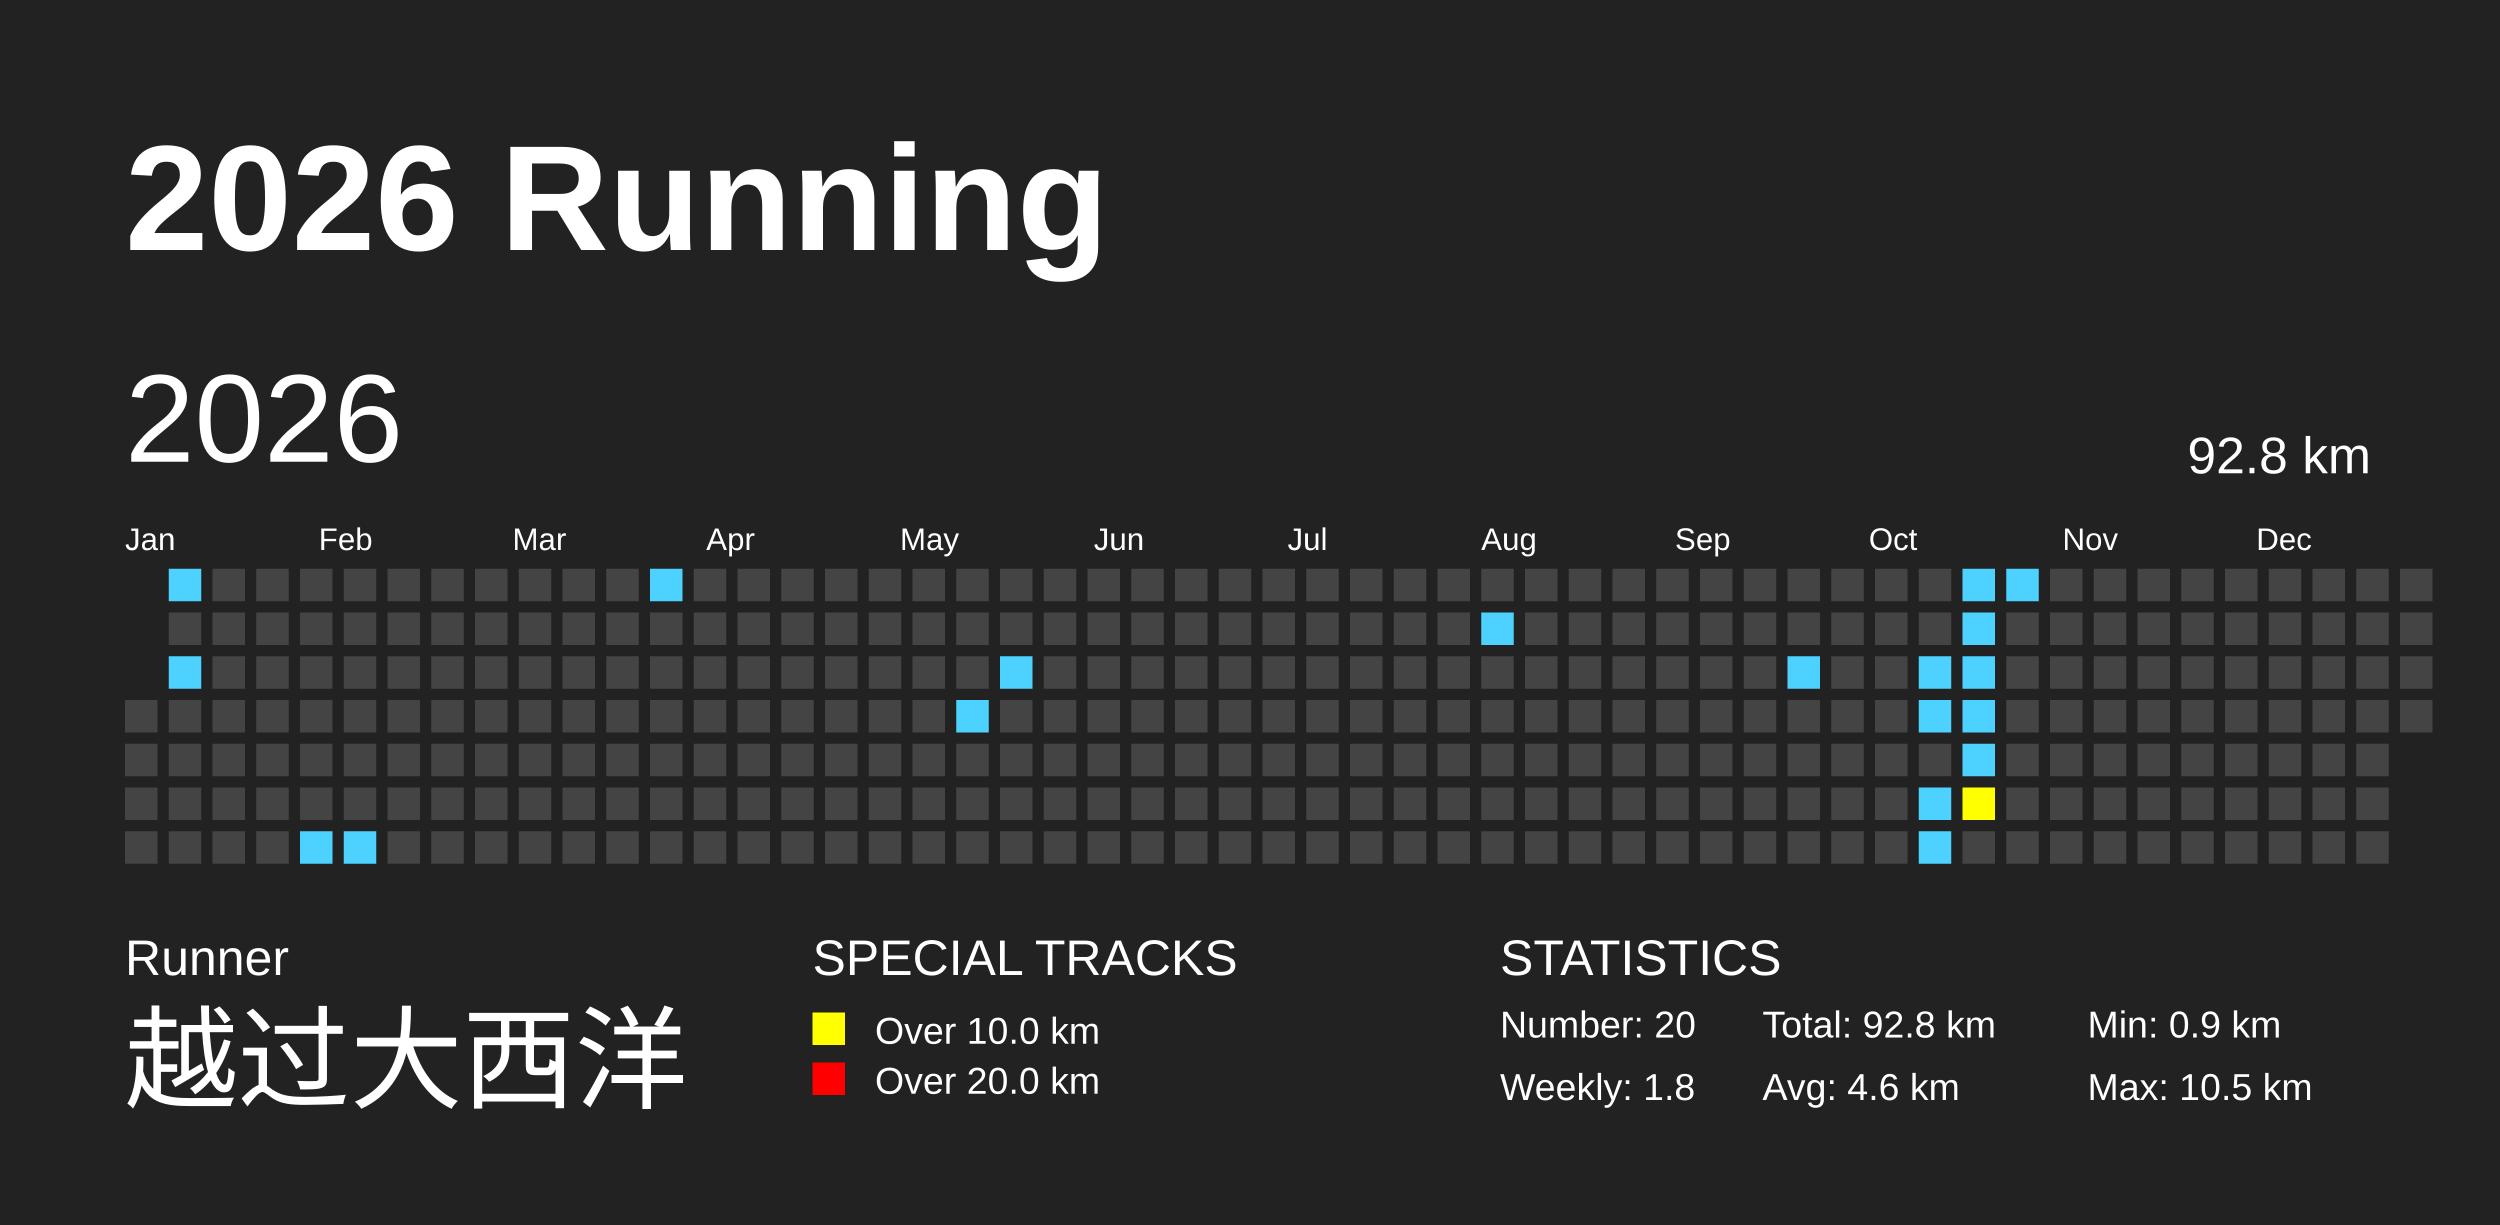
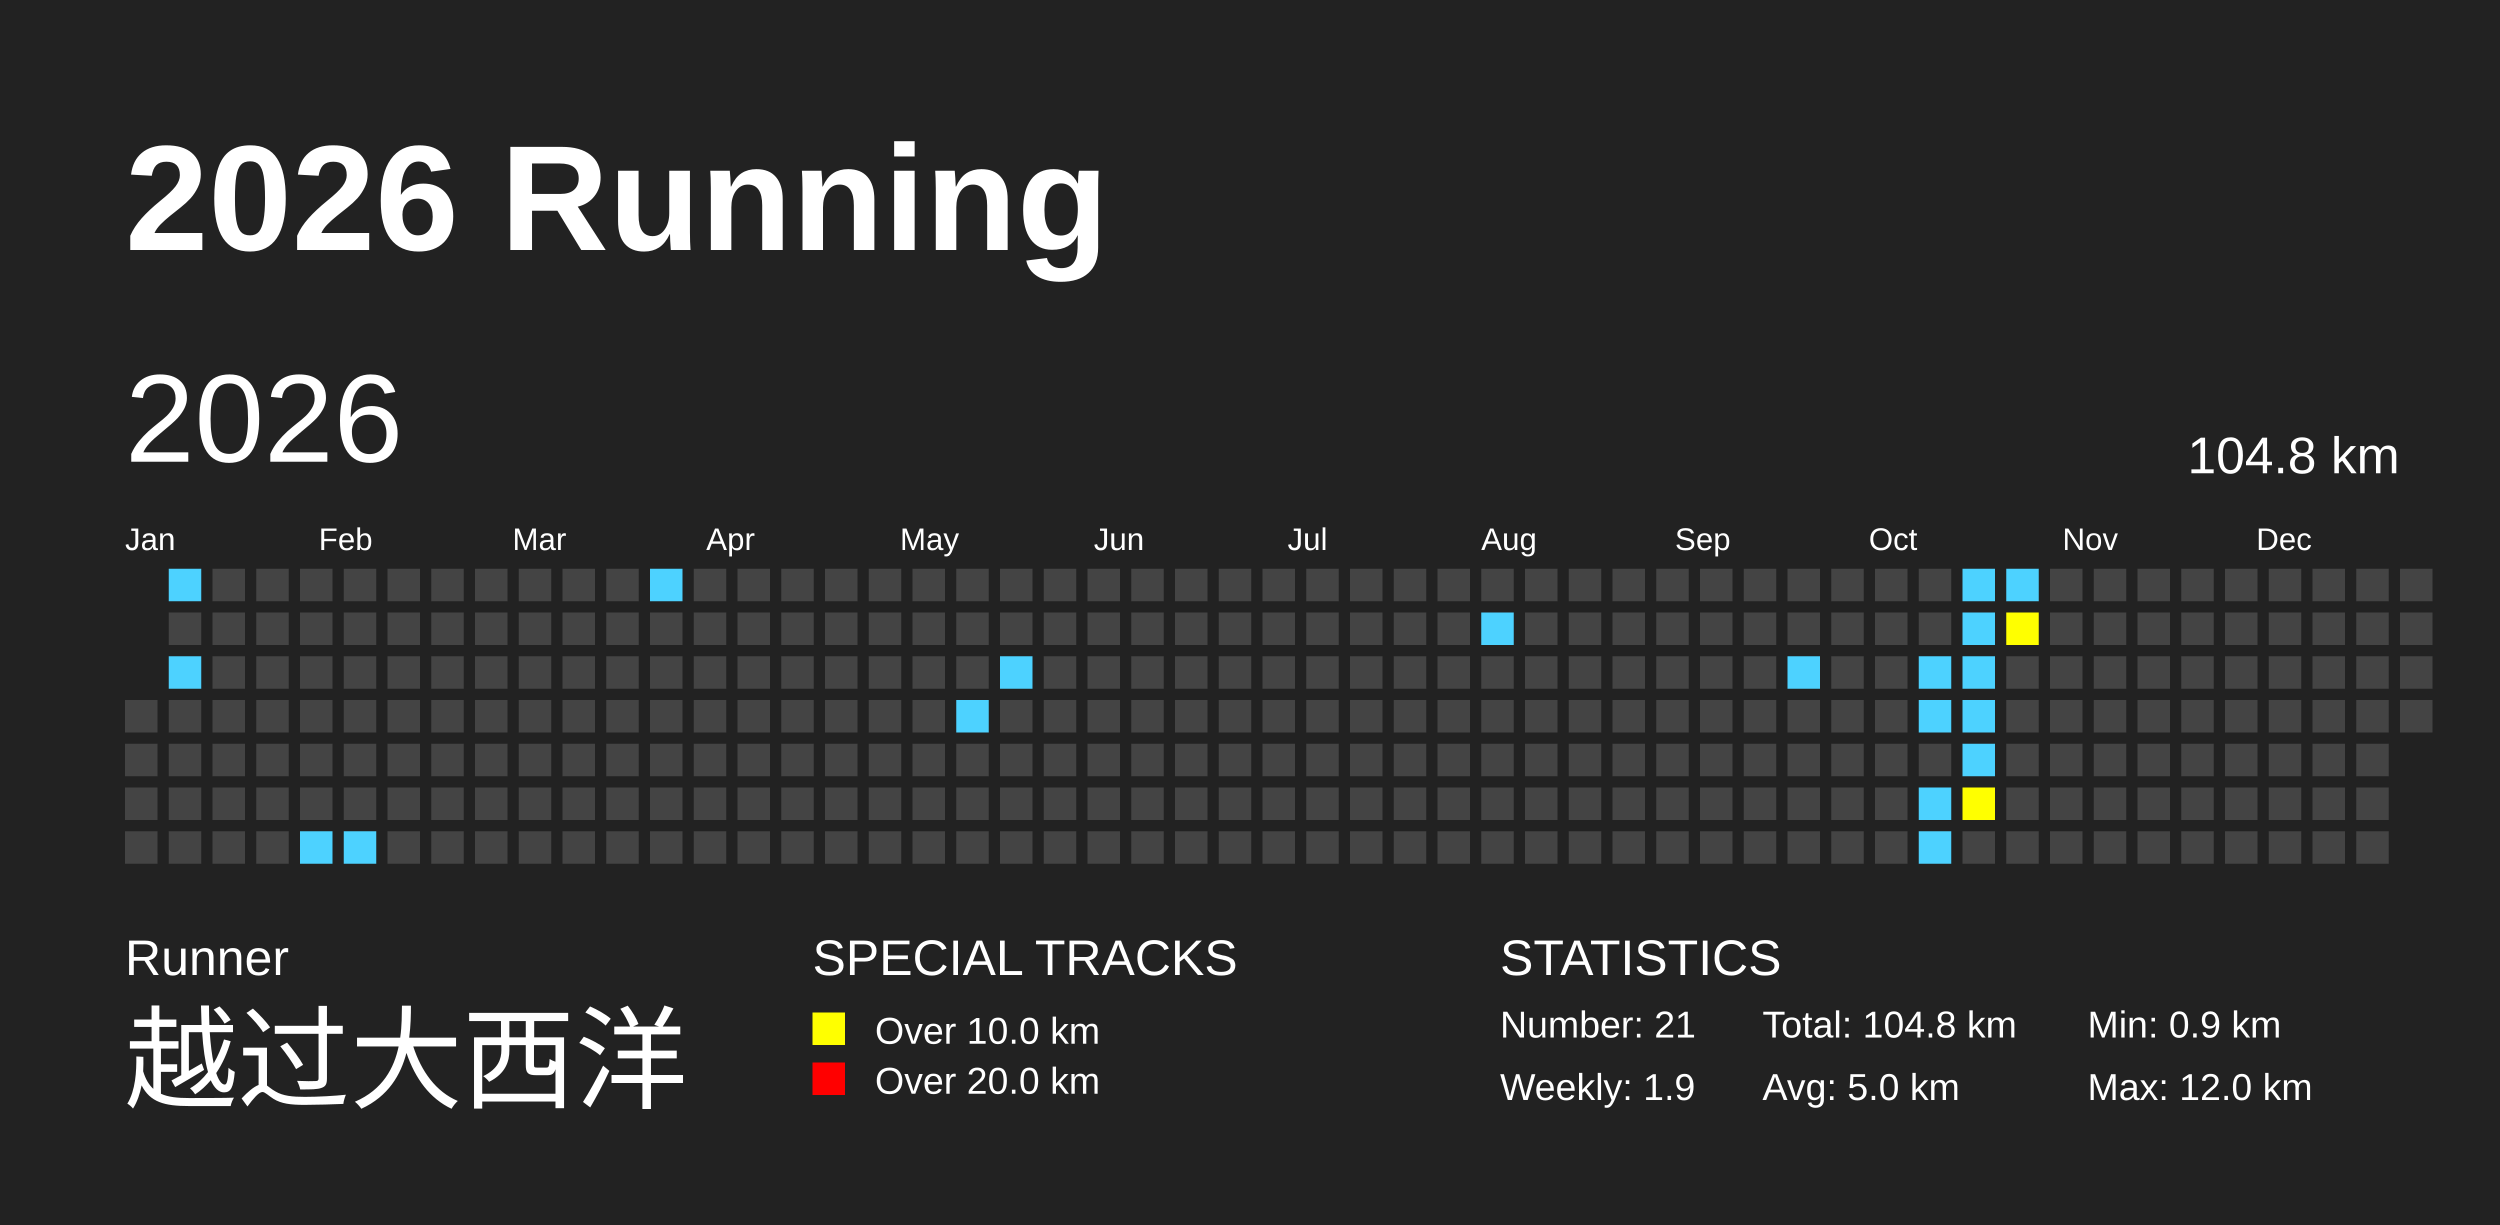
<svg xmlns="http://www.w3.org/2000/svg" baseProfile="full" height="98mm" version="1.1" viewBox="0,0,200,98" width="200mm">
  <defs>
    <pattern height="2" id="indoor-stripe" patternUnits="userSpaceOnUse" width="2">
      <line stroke="white" stroke-opacity="0.45" stroke-width="0.5" x1="0" x2="2" y1="2" y2="0" />
    </pattern>
  </defs>
  <rect fill="#222222" height="98" width="200" x="0" y="0" />
  <text fill="#FFFFFF" style="font-size:12px; font-family:Arial; font-weight:bold;" x="10" y="20">2026 Running</text>
  <text fill="#FFFFFF" style="font-size:4px; font-family:Arial" x="10" y="78">Runner</text>
  <text fill="#FFFFFF" style="font-size:9px; font-family:Arial" x="10" y="88">越过大西洋</text>
  <text fill="#FFFFFF" style="font-size:4px; font-family:Arial" x="65" y="78">SPECIAL TRACKS</text>
  <rect fill="yellow" height="2.6" width="2.6" x="65" y="81" />
  <text fill="#FFFFFF" style="font-size:3px; font-family:Arial" x="70" y="83.5">Over 10.0 km</text>
  <rect fill="red" height="2.6" width="2.6" x="65" y="85" />
  <text fill="#FFFFFF" style="font-size:3px; font-family:Arial" x="70" y="87.5">Over 20.0 km</text>
  <text fill="#FFFFFF" style="font-size:4px; font-family:Arial" x="120" y="78">STATISTICS</text>
-   <text fill="#FFFFFF" style="font-size:3px; font-family:Arial" x="120" y="83">Number: 20</text>
-   <text fill="#FFFFFF" style="font-size:3px; font-family:Arial" x="120" y="88">Weekly: 1.8</text>
-   <text fill="#FFFFFF" style="font-size:3px; font-family:Arial" x="141" y="83">Total: 92.8 km</text>
-   <text fill="#FFFFFF" style="font-size:3px; font-family:Arial" x="141" y="88">Avg: 4.6 km</text>
+   <text fill="#FFFFFF" style="font-size:3px; font-family:Arial" x="120" y="83">Number: 21</text>
+   <text fill="#FFFFFF" style="font-size:3px; font-family:Arial" x="120" y="88">Weekly: 1.9</text>
+   <text fill="#FFFFFF" style="font-size:3px; font-family:Arial" x="141" y="83">Total: 104.8 km</text>
+   <text fill="#FFFFFF" style="font-size:3px; font-family:Arial" x="141" y="88">Avg: 5.0 km</text>
  <text fill="#FFFFFF" style="font-size:3px; font-family:Arial" x="167" y="83">Min: 0.9 km</text>
-   <text fill="#FFFFFF" style="font-size:3px; font-family:Arial" x="167" y="88">Max: 10.5 km</text>
+   <text fill="#FFFFFF" style="font-size:3px; font-family:Arial" x="167" y="88">Max: 12.0 km</text>
  <text dominant-baseline="hanging" fill="#FFFFFF" style="font-size:10.0px; font-family:Arial;" x="10" y="30">2026</text>
-   <text dominant-baseline="hanging" fill="#FFFFFF" style="font-size:4.125px; font-family:Arial;" x="175" y="35">92.8 km</text>
+   <text dominant-baseline="hanging" fill="#FFFFFF" style="font-size:4.125px; font-family:Arial;" x="175" y="35">104.8 km</text>
  <text fill="#FFFFFF" style="font-size:2.5px; font-family:Arial" x="10.0" y="44">Jan</text>
  <text fill="#FFFFFF" style="font-size:2.5px; font-family:Arial" x="25.5" y="44">Feb</text>
  <text fill="#FFFFFF" style="font-size:2.5px; font-family:Arial" x="41.0" y="44">Mar</text>
  <text fill="#FFFFFF" style="font-size:2.5px; font-family:Arial" x="56.5" y="44">Apr</text>
  <text fill="#FFFFFF" style="font-size:2.5px; font-family:Arial" x="72.0" y="44">May</text>
  <text fill="#FFFFFF" style="font-size:2.5px; font-family:Arial" x="87.5" y="44">Jun</text>
  <text fill="#FFFFFF" style="font-size:2.5px; font-family:Arial" x="103.0" y="44">Jul</text>
  <text fill="#FFFFFF" style="font-size:2.5px; font-family:Arial" x="118.5" y="44">Aug</text>
  <text fill="#FFFFFF" style="font-size:2.5px; font-family:Arial" x="134.0" y="44">Sep</text>
  <text fill="#FFFFFF" style="font-size:2.5px; font-family:Arial" x="149.5" y="44">Oct</text>
  <text fill="#FFFFFF" style="font-size:2.5px; font-family:Arial" x="165.0" y="44">Nov</text>
  <text fill="#FFFFFF" style="font-size:2.5px; font-family:Arial" x="180.5" y="44">Dec</text>
  <rect fill="#444444" height="2.6" width="2.6" x="10.0" y="56.0" />
  <rect fill="#444444" height="2.6" width="2.6" x="10.0" y="59.5" />
  <rect fill="#444444" height="2.6" width="2.6" x="10.0" y="63.0" />
  <rect fill="#444444" height="2.6" width="2.6" x="10.0" y="66.5" />
  <rect fill="#4DD2FF" height="2.6" width="2.6" x="13.5" y="45.5" />
  <rect fill="#444444" height="2.6" width="2.6" x="13.5" y="49.0" />
  <rect fill="#4DD2FF" height="2.6" width="2.6" x="13.5" y="52.5" />
  <rect fill="#444444" height="2.6" width="2.6" x="13.5" y="56.0" />
  <rect fill="#444444" height="2.6" width="2.6" x="13.5" y="59.5" />
  <rect fill="#444444" height="2.6" width="2.6" x="13.5" y="63.0" />
  <rect fill="#444444" height="2.6" width="2.6" x="13.5" y="66.5" />
  <rect fill="#444444" height="2.6" width="2.6" x="17.0" y="45.5" />
  <rect fill="#444444" height="2.6" width="2.6" x="17.0" y="49.0" />
  <rect fill="#444444" height="2.6" width="2.6" x="17.0" y="52.5" />
  <rect fill="#444444" height="2.6" width="2.6" x="17.0" y="56.0" />
  <rect fill="#444444" height="2.6" width="2.6" x="17.0" y="59.5" />
  <rect fill="#444444" height="2.6" width="2.6" x="17.0" y="63.0" />
  <rect fill="#444444" height="2.6" width="2.6" x="17.0" y="66.5" />
  <rect fill="#444444" height="2.6" width="2.6" x="20.5" y="45.5" />
  <rect fill="#444444" height="2.6" width="2.6" x="20.5" y="49.0" />
  <rect fill="#444444" height="2.6" width="2.6" x="20.5" y="52.5" />
  <rect fill="#444444" height="2.6" width="2.6" x="20.5" y="56.0" />
  <rect fill="#444444" height="2.6" width="2.6" x="20.5" y="59.5" />
  <rect fill="#444444" height="2.6" width="2.6" x="20.5" y="63.0" />
  <rect fill="#444444" height="2.6" width="2.6" x="20.5" y="66.5" />
  <rect fill="#444444" height="2.6" width="2.6" x="24.0" y="45.5" />
  <rect fill="#444444" height="2.6" width="2.6" x="24.0" y="49.0" />
  <rect fill="#444444" height="2.6" width="2.6" x="24.0" y="52.5" />
  <rect fill="#444444" height="2.6" width="2.6" x="24.0" y="56.0" />
  <rect fill="#444444" height="2.6" width="2.6" x="24.0" y="59.5" />
  <rect fill="#444444" height="2.6" width="2.6" x="24.0" y="63.0" />
  <rect fill="#4DD2FF" height="2.6" width="2.6" x="24.0" y="66.5" />
  <rect fill="#444444" height="2.6" width="2.6" x="27.5" y="45.5" />
  <rect fill="#444444" height="2.6" width="2.6" x="27.5" y="49.0" />
  <rect fill="#444444" height="2.6" width="2.6" x="27.5" y="52.5" />
  <rect fill="#444444" height="2.6" width="2.6" x="27.5" y="56.0" />
  <rect fill="#444444" height="2.6" width="2.6" x="27.5" y="59.5" />
  <rect fill="#444444" height="2.6" width="2.6" x="27.5" y="63.0" />
  <rect fill="#4DD2FF" height="2.6" width="2.6" x="27.5" y="66.5" />
  <rect fill="#444444" height="2.6" width="2.6" x="31.0" y="45.5" />
  <rect fill="#444444" height="2.6" width="2.6" x="31.0" y="49.0" />
  <rect fill="#444444" height="2.6" width="2.6" x="31.0" y="52.5" />
  <rect fill="#444444" height="2.6" width="2.6" x="31.0" y="56.0" />
  <rect fill="#444444" height="2.6" width="2.6" x="31.0" y="59.5" />
  <rect fill="#444444" height="2.6" width="2.6" x="31.0" y="63.0" />
  <rect fill="#444444" height="2.6" width="2.6" x="31.0" y="66.5" />
  <rect fill="#444444" height="2.6" width="2.6" x="34.5" y="45.5" />
  <rect fill="#444444" height="2.6" width="2.6" x="34.5" y="49.0" />
  <rect fill="#444444" height="2.6" width="2.6" x="34.5" y="52.5" />
  <rect fill="#444444" height="2.6" width="2.6" x="34.5" y="56.0" />
  <rect fill="#444444" height="2.6" width="2.6" x="34.5" y="59.5" />
  <rect fill="#444444" height="2.6" width="2.6" x="34.5" y="63.0" />
  <rect fill="#444444" height="2.6" width="2.6" x="34.5" y="66.5" />
  <rect fill="#444444" height="2.6" width="2.6" x="38.0" y="45.5" />
  <rect fill="#444444" height="2.6" width="2.6" x="38.0" y="49.0" />
  <rect fill="#444444" height="2.6" width="2.6" x="38.0" y="52.5" />
  <rect fill="#444444" height="2.6" width="2.6" x="38.0" y="56.0" />
  <rect fill="#444444" height="2.6" width="2.6" x="38.0" y="59.5" />
  <rect fill="#444444" height="2.6" width="2.6" x="38.0" y="63.0" />
  <rect fill="#444444" height="2.6" width="2.6" x="38.0" y="66.5" />
  <rect fill="#444444" height="2.6" width="2.6" x="41.5" y="45.5" />
  <rect fill="#444444" height="2.6" width="2.6" x="41.5" y="49.0" />
  <rect fill="#444444" height="2.6" width="2.6" x="41.5" y="52.5" />
  <rect fill="#444444" height="2.6" width="2.6" x="41.5" y="56.0" />
  <rect fill="#444444" height="2.6" width="2.6" x="41.5" y="59.5" />
  <rect fill="#444444" height="2.6" width="2.6" x="41.5" y="63.0" />
  <rect fill="#444444" height="2.6" width="2.6" x="41.5" y="66.5" />
  <rect fill="#444444" height="2.6" width="2.6" x="45.0" y="45.5" />
  <rect fill="#444444" height="2.6" width="2.6" x="45.0" y="49.0" />
  <rect fill="#444444" height="2.6" width="2.6" x="45.0" y="52.5" />
  <rect fill="#444444" height="2.6" width="2.6" x="45.0" y="56.0" />
  <rect fill="#444444" height="2.6" width="2.6" x="45.0" y="59.5" />
  <rect fill="#444444" height="2.6" width="2.6" x="45.0" y="63.0" />
  <rect fill="#444444" height="2.6" width="2.6" x="45.0" y="66.5" />
  <rect fill="#444444" height="2.6" width="2.6" x="48.5" y="45.5" />
  <rect fill="#444444" height="2.6" width="2.6" x="48.5" y="49.0" />
  <rect fill="#444444" height="2.6" width="2.6" x="48.5" y="52.5" />
  <rect fill="#444444" height="2.6" width="2.6" x="48.5" y="56.0" />
  <rect fill="#444444" height="2.6" width="2.6" x="48.5" y="59.5" />
  <rect fill="#444444" height="2.6" width="2.6" x="48.5" y="63.0" />
  <rect fill="#444444" height="2.6" width="2.6" x="48.5" y="66.5" />
  <rect fill="#4DD2FF" height="2.6" width="2.6" x="52.0" y="45.5" />
  <rect fill="#444444" height="2.6" width="2.6" x="52.0" y="49.0" />
  <rect fill="#444444" height="2.6" width="2.6" x="52.0" y="52.5" />
  <rect fill="#444444" height="2.6" width="2.6" x="52.0" y="56.0" />
  <rect fill="#444444" height="2.6" width="2.6" x="52.0" y="59.5" />
  <rect fill="#444444" height="2.6" width="2.6" x="52.0" y="63.0" />
  <rect fill="#444444" height="2.6" width="2.6" x="52.0" y="66.5" />
  <rect fill="#444444" height="2.6" width="2.6" x="55.5" y="45.5" />
  <rect fill="#444444" height="2.6" width="2.6" x="55.5" y="49.0" />
  <rect fill="#444444" height="2.6" width="2.6" x="55.5" y="52.5" />
  <rect fill="#444444" height="2.6" width="2.6" x="55.5" y="56.0" />
  <rect fill="#444444" height="2.6" width="2.6" x="55.5" y="59.5" />
  <rect fill="#444444" height="2.6" width="2.6" x="55.5" y="63.0" />
  <rect fill="#444444" height="2.6" width="2.6" x="55.5" y="66.5" />
  <rect fill="#444444" height="2.6" width="2.6" x="59.0" y="45.5" />
  <rect fill="#444444" height="2.6" width="2.6" x="59.0" y="49.0" />
  <rect fill="#444444" height="2.6" width="2.6" x="59.0" y="52.5" />
  <rect fill="#444444" height="2.6" width="2.6" x="59.0" y="56.0" />
  <rect fill="#444444" height="2.6" width="2.6" x="59.0" y="59.5" />
  <rect fill="#444444" height="2.6" width="2.6" x="59.0" y="63.0" />
  <rect fill="#444444" height="2.6" width="2.6" x="59.0" y="66.5" />
  <rect fill="#444444" height="2.6" width="2.6" x="62.5" y="45.5" />
  <rect fill="#444444" height="2.6" width="2.6" x="62.5" y="49.0" />
  <rect fill="#444444" height="2.6" width="2.6" x="62.5" y="52.5" />
  <rect fill="#444444" height="2.6" width="2.6" x="62.5" y="56.0" />
  <rect fill="#444444" height="2.6" width="2.6" x="62.5" y="59.5" />
  <rect fill="#444444" height="2.6" width="2.6" x="62.5" y="63.0" />
  <rect fill="#444444" height="2.6" width="2.6" x="62.5" y="66.5" />
  <rect fill="#444444" height="2.6" width="2.6" x="66.0" y="45.5" />
  <rect fill="#444444" height="2.6" width="2.6" x="66.0" y="49.0" />
  <rect fill="#444444" height="2.6" width="2.6" x="66.0" y="52.5" />
  <rect fill="#444444" height="2.6" width="2.6" x="66.0" y="56.0" />
  <rect fill="#444444" height="2.6" width="2.6" x="66.0" y="59.5" />
  <rect fill="#444444" height="2.6" width="2.6" x="66.0" y="63.0" />
  <rect fill="#444444" height="2.6" width="2.6" x="66.0" y="66.5" />
  <rect fill="#444444" height="2.6" width="2.6" x="69.5" y="45.5" />
  <rect fill="#444444" height="2.6" width="2.6" x="69.5" y="49.0" />
  <rect fill="#444444" height="2.6" width="2.6" x="69.5" y="52.5" />
  <rect fill="#444444" height="2.6" width="2.6" x="69.5" y="56.0" />
  <rect fill="#444444" height="2.6" width="2.6" x="69.5" y="59.5" />
  <rect fill="#444444" height="2.6" width="2.6" x="69.5" y="63.0" />
  <rect fill="#444444" height="2.6" width="2.6" x="69.5" y="66.5" />
  <rect fill="#444444" height="2.6" width="2.6" x="73.0" y="45.5" />
  <rect fill="#444444" height="2.6" width="2.6" x="73.0" y="49.0" />
  <rect fill="#444444" height="2.6" width="2.6" x="73.0" y="52.5" />
  <rect fill="#444444" height="2.6" width="2.6" x="73.0" y="56.0" />
  <rect fill="#444444" height="2.6" width="2.6" x="73.0" y="59.5" />
  <rect fill="#444444" height="2.6" width="2.6" x="73.0" y="63.0" />
  <rect fill="#444444" height="2.6" width="2.6" x="73.0" y="66.5" />
  <rect fill="#444444" height="2.6" width="2.6" x="76.5" y="45.5" />
  <rect fill="#444444" height="2.6" width="2.6" x="76.5" y="49.0" />
  <rect fill="#444444" height="2.6" width="2.6" x="76.5" y="52.5" />
  <rect fill="#4DD2FF" height="2.6" width="2.6" x="76.5" y="56.0" />
  <rect fill="#444444" height="2.6" width="2.6" x="76.5" y="59.5" />
  <rect fill="#444444" height="2.6" width="2.6" x="76.5" y="63.0" />
  <rect fill="#444444" height="2.6" width="2.6" x="76.5" y="66.5" />
  <rect fill="#444444" height="2.6" width="2.6" x="80.0" y="45.5" />
  <rect fill="#444444" height="2.6" width="2.6" x="80.0" y="49.0" />
  <rect fill="#4DD2FF" height="2.6" width="2.6" x="80.0" y="52.5" />
  <rect fill="#444444" height="2.6" width="2.6" x="80.0" y="56.0" />
  <rect fill="#444444" height="2.6" width="2.6" x="80.0" y="59.5" />
  <rect fill="#444444" height="2.6" width="2.6" x="80.0" y="63.0" />
  <rect fill="#444444" height="2.6" width="2.6" x="80.0" y="66.5" />
  <rect fill="#444444" height="2.6" width="2.6" x="83.5" y="45.5" />
  <rect fill="#444444" height="2.6" width="2.6" x="83.5" y="49.0" />
  <rect fill="#444444" height="2.6" width="2.6" x="83.5" y="52.5" />
  <rect fill="#444444" height="2.6" width="2.6" x="83.5" y="56.0" />
  <rect fill="#444444" height="2.6" width="2.6" x="83.5" y="59.5" />
  <rect fill="#444444" height="2.6" width="2.6" x="83.5" y="63.0" />
  <rect fill="#444444" height="2.6" width="2.6" x="83.5" y="66.5" />
  <rect fill="#444444" height="2.6" width="2.6" x="87.0" y="45.5" />
  <rect fill="#444444" height="2.6" width="2.6" x="87.0" y="49.0" />
  <rect fill="#444444" height="2.6" width="2.6" x="87.0" y="52.5" />
  <rect fill="#444444" height="2.6" width="2.6" x="87.0" y="56.0" />
  <rect fill="#444444" height="2.6" width="2.6" x="87.0" y="59.5" />
  <rect fill="#444444" height="2.6" width="2.6" x="87.0" y="63.0" />
  <rect fill="#444444" height="2.6" width="2.6" x="87.0" y="66.5" />
  <rect fill="#444444" height="2.6" width="2.6" x="90.5" y="45.5" />
  <rect fill="#444444" height="2.6" width="2.6" x="90.5" y="49.0" />
  <rect fill="#444444" height="2.6" width="2.6" x="90.5" y="52.5" />
  <rect fill="#444444" height="2.6" width="2.6" x="90.5" y="56.0" />
  <rect fill="#444444" height="2.6" width="2.6" x="90.5" y="59.5" />
  <rect fill="#444444" height="2.6" width="2.6" x="90.5" y="63.0" />
  <rect fill="#444444" height="2.6" width="2.6" x="90.5" y="66.5" />
  <rect fill="#444444" height="2.6" width="2.6" x="94.0" y="45.5" />
  <rect fill="#444444" height="2.6" width="2.6" x="94.0" y="49.0" />
  <rect fill="#444444" height="2.6" width="2.6" x="94.0" y="52.5" />
  <rect fill="#444444" height="2.6" width="2.6" x="94.0" y="56.0" />
  <rect fill="#444444" height="2.6" width="2.6" x="94.0" y="59.5" />
  <rect fill="#444444" height="2.6" width="2.6" x="94.0" y="63.0" />
  <rect fill="#444444" height="2.6" width="2.6" x="94.0" y="66.5" />
  <rect fill="#444444" height="2.6" width="2.6" x="97.5" y="45.5" />
  <rect fill="#444444" height="2.6" width="2.6" x="97.5" y="49.0" />
  <rect fill="#444444" height="2.6" width="2.6" x="97.5" y="52.5" />
  <rect fill="#444444" height="2.6" width="2.6" x="97.5" y="56.0" />
  <rect fill="#444444" height="2.6" width="2.6" x="97.5" y="59.5" />
  <rect fill="#444444" height="2.6" width="2.6" x="97.5" y="63.0" />
  <rect fill="#444444" height="2.6" width="2.6" x="97.5" y="66.5" />
  <rect fill="#444444" height="2.6" width="2.6" x="101.0" y="45.5" />
  <rect fill="#444444" height="2.6" width="2.6" x="101.0" y="49.0" />
  <rect fill="#444444" height="2.6" width="2.6" x="101.0" y="52.5" />
  <rect fill="#444444" height="2.6" width="2.6" x="101.0" y="56.0" />
  <rect fill="#444444" height="2.6" width="2.6" x="101.0" y="59.5" />
  <rect fill="#444444" height="2.6" width="2.6" x="101.0" y="63.0" />
  <rect fill="#444444" height="2.6" width="2.6" x="101.0" y="66.5" />
  <rect fill="#444444" height="2.6" width="2.6" x="104.5" y="45.5" />
  <rect fill="#444444" height="2.6" width="2.6" x="104.5" y="49.0" />
  <rect fill="#444444" height="2.6" width="2.6" x="104.5" y="52.5" />
  <rect fill="#444444" height="2.6" width="2.6" x="104.5" y="56.0" />
  <rect fill="#444444" height="2.6" width="2.6" x="104.5" y="59.5" />
  <rect fill="#444444" height="2.6" width="2.6" x="104.5" y="63.0" />
  <rect fill="#444444" height="2.6" width="2.6" x="104.5" y="66.5" />
  <rect fill="#444444" height="2.6" width="2.6" x="108.0" y="45.5" />
  <rect fill="#444444" height="2.6" width="2.6" x="108.0" y="49.0" />
  <rect fill="#444444" height="2.6" width="2.6" x="108.0" y="52.5" />
  <rect fill="#444444" height="2.6" width="2.6" x="108.0" y="56.0" />
  <rect fill="#444444" height="2.6" width="2.6" x="108.0" y="59.5" />
  <rect fill="#444444" height="2.6" width="2.6" x="108.0" y="63.0" />
  <rect fill="#444444" height="2.6" width="2.6" x="108.0" y="66.5" />
  <rect fill="#444444" height="2.6" width="2.6" x="111.5" y="45.5" />
  <rect fill="#444444" height="2.6" width="2.6" x="111.5" y="49.0" />
  <rect fill="#444444" height="2.6" width="2.6" x="111.5" y="52.5" />
  <rect fill="#444444" height="2.6" width="2.6" x="111.5" y="56.0" />
  <rect fill="#444444" height="2.6" width="2.6" x="111.5" y="59.5" />
  <rect fill="#444444" height="2.6" width="2.6" x="111.5" y="63.0" />
  <rect fill="#444444" height="2.6" width="2.6" x="111.5" y="66.5" />
  <rect fill="#444444" height="2.6" width="2.6" x="115.0" y="45.5" />
  <rect fill="#444444" height="2.6" width="2.6" x="115.0" y="49.0" />
  <rect fill="#444444" height="2.6" width="2.6" x="115.0" y="52.5" />
  <rect fill="#444444" height="2.6" width="2.6" x="115.0" y="56.0" />
  <rect fill="#444444" height="2.6" width="2.6" x="115.0" y="59.5" />
  <rect fill="#444444" height="2.6" width="2.6" x="115.0" y="63.0" />
  <rect fill="#444444" height="2.6" width="2.6" x="115.0" y="66.5" />
  <rect fill="#444444" height="2.6" width="2.6" x="118.5" y="45.5" />
  <rect fill="#4DD2FF" height="2.6" width="2.6" x="118.5" y="49.0" />
  <rect fill="#444444" height="2.6" width="2.6" x="118.5" y="52.5" />
  <rect fill="#444444" height="2.6" width="2.6" x="118.5" y="56.0" />
  <rect fill="#444444" height="2.6" width="2.6" x="118.5" y="59.5" />
  <rect fill="#444444" height="2.6" width="2.6" x="118.5" y="63.0" />
  <rect fill="#444444" height="2.6" width="2.6" x="118.5" y="66.5" />
  <rect fill="#444444" height="2.6" width="2.6" x="122.0" y="45.5" />
  <rect fill="#444444" height="2.6" width="2.6" x="122.0" y="49.0" />
  <rect fill="#444444" height="2.6" width="2.6" x="122.0" y="52.5" />
  <rect fill="#444444" height="2.6" width="2.6" x="122.0" y="56.0" />
  <rect fill="#444444" height="2.6" width="2.6" x="122.0" y="59.5" />
  <rect fill="#444444" height="2.6" width="2.6" x="122.0" y="63.0" />
  <rect fill="#444444" height="2.6" width="2.6" x="122.0" y="66.5" />
  <rect fill="#444444" height="2.6" width="2.6" x="125.5" y="45.5" />
  <rect fill="#444444" height="2.6" width="2.6" x="125.5" y="49.0" />
  <rect fill="#444444" height="2.6" width="2.6" x="125.5" y="52.5" />
  <rect fill="#444444" height="2.6" width="2.6" x="125.5" y="56.0" />
  <rect fill="#444444" height="2.6" width="2.6" x="125.5" y="59.5" />
  <rect fill="#444444" height="2.6" width="2.6" x="125.5" y="63.0" />
  <rect fill="#444444" height="2.6" width="2.6" x="125.5" y="66.5" />
  <rect fill="#444444" height="2.6" width="2.6" x="129.0" y="45.5" />
  <rect fill="#444444" height="2.6" width="2.6" x="129.0" y="49.0" />
  <rect fill="#444444" height="2.6" width="2.6" x="129.0" y="52.5" />
  <rect fill="#444444" height="2.6" width="2.6" x="129.0" y="56.0" />
  <rect fill="#444444" height="2.6" width="2.6" x="129.0" y="59.5" />
  <rect fill="#444444" height="2.6" width="2.6" x="129.0" y="63.0" />
  <rect fill="#444444" height="2.6" width="2.6" x="129.0" y="66.5" />
  <rect fill="#444444" height="2.6" width="2.6" x="132.5" y="45.5" />
  <rect fill="#444444" height="2.6" width="2.6" x="132.5" y="49.0" />
  <rect fill="#444444" height="2.6" width="2.6" x="132.5" y="52.5" />
  <rect fill="#444444" height="2.6" width="2.6" x="132.5" y="56.0" />
  <rect fill="#444444" height="2.6" width="2.6" x="132.5" y="59.5" />
  <rect fill="#444444" height="2.6" width="2.6" x="132.5" y="63.0" />
  <rect fill="#444444" height="2.6" width="2.6" x="132.5" y="66.5" />
  <rect fill="#444444" height="2.6" width="2.6" x="136.0" y="45.5" />
  <rect fill="#444444" height="2.6" width="2.6" x="136.0" y="49.0" />
  <rect fill="#444444" height="2.6" width="2.6" x="136.0" y="52.5" />
  <rect fill="#444444" height="2.6" width="2.6" x="136.0" y="56.0" />
  <rect fill="#444444" height="2.6" width="2.6" x="136.0" y="59.5" />
  <rect fill="#444444" height="2.6" width="2.6" x="136.0" y="63.0" />
  <rect fill="#444444" height="2.6" width="2.6" x="136.0" y="66.5" />
  <rect fill="#444444" height="2.6" width="2.6" x="139.5" y="45.5" />
  <rect fill="#444444" height="2.6" width="2.6" x="139.5" y="49.0" />
  <rect fill="#444444" height="2.6" width="2.6" x="139.5" y="52.5" />
  <rect fill="#444444" height="2.6" width="2.6" x="139.5" y="56.0" />
  <rect fill="#444444" height="2.6" width="2.6" x="139.5" y="59.5" />
  <rect fill="#444444" height="2.6" width="2.6" x="139.5" y="63.0" />
  <rect fill="#444444" height="2.6" width="2.6" x="139.5" y="66.5" />
  <rect fill="#444444" height="2.6" width="2.6" x="143.0" y="45.5" />
  <rect fill="#444444" height="2.6" width="2.6" x="143.0" y="49.0" />
  <rect fill="#4DD2FF" height="2.6" width="2.6" x="143.0" y="52.5" />
  <rect fill="#444444" height="2.6" width="2.6" x="143.0" y="56.0" />
  <rect fill="#444444" height="2.6" width="2.6" x="143.0" y="59.5" />
  <rect fill="#444444" height="2.6" width="2.6" x="143.0" y="63.0" />
  <rect fill="#444444" height="2.6" width="2.6" x="143.0" y="66.5" />
  <rect fill="#444444" height="2.6" width="2.6" x="146.5" y="45.5" />
  <rect fill="#444444" height="2.6" width="2.6" x="146.5" y="49.0" />
  <rect fill="#444444" height="2.6" width="2.6" x="146.5" y="52.5" />
  <rect fill="#444444" height="2.6" width="2.6" x="146.5" y="56.0" />
  <rect fill="#444444" height="2.6" width="2.6" x="146.5" y="59.5" />
  <rect fill="#444444" height="2.6" width="2.6" x="146.5" y="63.0" />
  <rect fill="#444444" height="2.6" width="2.6" x="146.5" y="66.5" />
  <rect fill="#444444" height="2.6" width="2.6" x="150.0" y="45.5" />
  <rect fill="#444444" height="2.6" width="2.6" x="150.0" y="49.0" />
  <rect fill="#444444" height="2.6" width="2.6" x="150.0" y="52.5" />
  <rect fill="#444444" height="2.6" width="2.6" x="150.0" y="56.0" />
  <rect fill="#444444" height="2.6" width="2.6" x="150.0" y="59.5" />
  <rect fill="#444444" height="2.6" width="2.6" x="150.0" y="63.0" />
  <rect fill="#444444" height="2.6" width="2.6" x="150.0" y="66.5" />
  <rect fill="#444444" height="2.6" width="2.6" x="153.5" y="45.5" />
  <rect fill="#444444" height="2.6" width="2.6" x="153.5" y="49.0" />
  <rect fill="#4DD2FF" height="2.6" width="2.6" x="153.5" y="52.5" />
  <rect fill="#4DD2FF" height="2.6" width="2.6" x="153.5" y="56.0" />
  <rect fill="#444444" height="2.6" width="2.6" x="153.5" y="59.5" />
  <rect fill="#4DD2FF" height="2.6" width="2.6" x="153.5" y="63.0" />
  <rect fill="#4DD2FF" height="2.6" width="2.6" x="153.5" y="66.5" />
  <rect fill="#4DD2FF" height="2.6" width="2.6" x="157.0" y="45.5" />
  <rect fill="#4DD2FF" height="2.6" width="2.6" x="157.0" y="49.0" />
  <rect fill="#4DD2FF" height="2.6" width="2.6" x="157.0" y="52.5" />
  <rect fill="#4DD2FF" height="2.6" width="2.6" x="157.0" y="56.0" />
  <rect fill="#4DD2FF" height="2.6" width="2.6" x="157.0" y="59.5" />
  <rect fill="yellow" height="2.6" width="2.6" x="157.0" y="63.0" />
  <rect fill="#444444" height="2.6" width="2.6" x="157.0" y="66.5" />
  <rect fill="#4DD2FF" height="2.6" width="2.6" x="160.5" y="45.5" />
-   <rect fill="#444444" height="2.6" width="2.6" x="160.5" y="49.0" />
+   <rect fill="yellow" height="2.6" width="2.6" x="160.5" y="49.0" />
  <rect fill="#444444" height="2.6" width="2.6" x="160.5" y="52.5" />
  <rect fill="#444444" height="2.6" width="2.6" x="160.5" y="56.0" />
  <rect fill="#444444" height="2.6" width="2.6" x="160.5" y="59.5" />
  <rect fill="#444444" height="2.6" width="2.6" x="160.5" y="63.0" />
  <rect fill="#444444" height="2.6" width="2.6" x="160.5" y="66.5" />
  <rect fill="#444444" height="2.6" width="2.6" x="164.0" y="45.5" />
  <rect fill="#444444" height="2.6" width="2.6" x="164.0" y="49.0" />
  <rect fill="#444444" height="2.6" width="2.6" x="164.0" y="52.5" />
  <rect fill="#444444" height="2.6" width="2.6" x="164.0" y="56.0" />
  <rect fill="#444444" height="2.6" width="2.6" x="164.0" y="59.5" />
  <rect fill="#444444" height="2.6" width="2.6" x="164.0" y="63.0" />
  <rect fill="#444444" height="2.6" width="2.6" x="164.0" y="66.5" />
  <rect fill="#444444" height="2.6" width="2.6" x="167.5" y="45.5" />
  <rect fill="#444444" height="2.6" width="2.6" x="167.5" y="49.0" />
  <rect fill="#444444" height="2.6" width="2.6" x="167.5" y="52.5" />
  <rect fill="#444444" height="2.6" width="2.6" x="167.5" y="56.0" />
  <rect fill="#444444" height="2.6" width="2.6" x="167.5" y="59.5" />
  <rect fill="#444444" height="2.6" width="2.6" x="167.5" y="63.0" />
  <rect fill="#444444" height="2.6" width="2.6" x="167.5" y="66.5" />
  <rect fill="#444444" height="2.6" width="2.6" x="171.0" y="45.5" />
  <rect fill="#444444" height="2.6" width="2.6" x="171.0" y="49.0" />
  <rect fill="#444444" height="2.6" width="2.6" x="171.0" y="52.5" />
  <rect fill="#444444" height="2.6" width="2.6" x="171.0" y="56.0" />
  <rect fill="#444444" height="2.6" width="2.6" x="171.0" y="59.5" />
  <rect fill="#444444" height="2.6" width="2.6" x="171.0" y="63.0" />
  <rect fill="#444444" height="2.6" width="2.6" x="171.0" y="66.5" />
  <rect fill="#444444" height="2.6" width="2.6" x="174.5" y="45.5" />
  <rect fill="#444444" height="2.6" width="2.6" x="174.5" y="49.0" />
  <rect fill="#444444" height="2.6" width="2.6" x="174.5" y="52.5" />
  <rect fill="#444444" height="2.6" width="2.6" x="174.5" y="56.0" />
  <rect fill="#444444" height="2.6" width="2.6" x="174.5" y="59.5" />
  <rect fill="#444444" height="2.6" width="2.6" x="174.5" y="63.0" />
  <rect fill="#444444" height="2.6" width="2.6" x="174.5" y="66.5" />
  <rect fill="#444444" height="2.6" width="2.6" x="178.0" y="45.5" />
  <rect fill="#444444" height="2.6" width="2.6" x="178.0" y="49.0" />
  <rect fill="#444444" height="2.6" width="2.6" x="178.0" y="52.5" />
  <rect fill="#444444" height="2.6" width="2.6" x="178.0" y="56.0" />
  <rect fill="#444444" height="2.6" width="2.6" x="178.0" y="59.5" />
  <rect fill="#444444" height="2.6" width="2.6" x="178.0" y="63.0" />
  <rect fill="#444444" height="2.6" width="2.6" x="178.0" y="66.5" />
  <rect fill="#444444" height="2.6" width="2.6" x="181.5" y="45.5" />
  <rect fill="#444444" height="2.6" width="2.6" x="181.5" y="49.0" />
  <rect fill="#444444" height="2.6" width="2.6" x="181.5" y="52.5" />
  <rect fill="#444444" height="2.6" width="2.6" x="181.5" y="56.0" />
  <rect fill="#444444" height="2.6" width="2.6" x="181.5" y="59.5" />
  <rect fill="#444444" height="2.6" width="2.6" x="181.5" y="63.0" />
  <rect fill="#444444" height="2.6" width="2.6" x="181.5" y="66.5" />
  <rect fill="#444444" height="2.6" width="2.6" x="185.0" y="45.5" />
  <rect fill="#444444" height="2.6" width="2.6" x="185.0" y="49.0" />
  <rect fill="#444444" height="2.6" width="2.6" x="185.0" y="52.5" />
  <rect fill="#444444" height="2.6" width="2.6" x="185.0" y="56.0" />
  <rect fill="#444444" height="2.6" width="2.6" x="185.0" y="59.5" />
  <rect fill="#444444" height="2.6" width="2.6" x="185.0" y="63.0" />
  <rect fill="#444444" height="2.6" width="2.6" x="185.0" y="66.5" />
  <rect fill="#444444" height="2.6" width="2.6" x="188.5" y="45.5" />
  <rect fill="#444444" height="2.6" width="2.6" x="188.5" y="49.0" />
  <rect fill="#444444" height="2.6" width="2.6" x="188.5" y="52.5" />
  <rect fill="#444444" height="2.6" width="2.6" x="188.5" y="56.0" />
  <rect fill="#444444" height="2.6" width="2.6" x="188.5" y="59.5" />
  <rect fill="#444444" height="2.6" width="2.6" x="188.5" y="63.0" />
  <rect fill="#444444" height="2.6" width="2.6" x="188.5" y="66.5" />
  <rect fill="#444444" height="2.6" width="2.6" x="192.0" y="45.5" />
  <rect fill="#444444" height="2.6" width="2.6" x="192.0" y="49.0" />
  <rect fill="#444444" height="2.6" width="2.6" x="192.0" y="52.5" />
  <rect fill="#444444" height="2.6" width="2.6" x="192.0" y="56.0" />
</svg>
